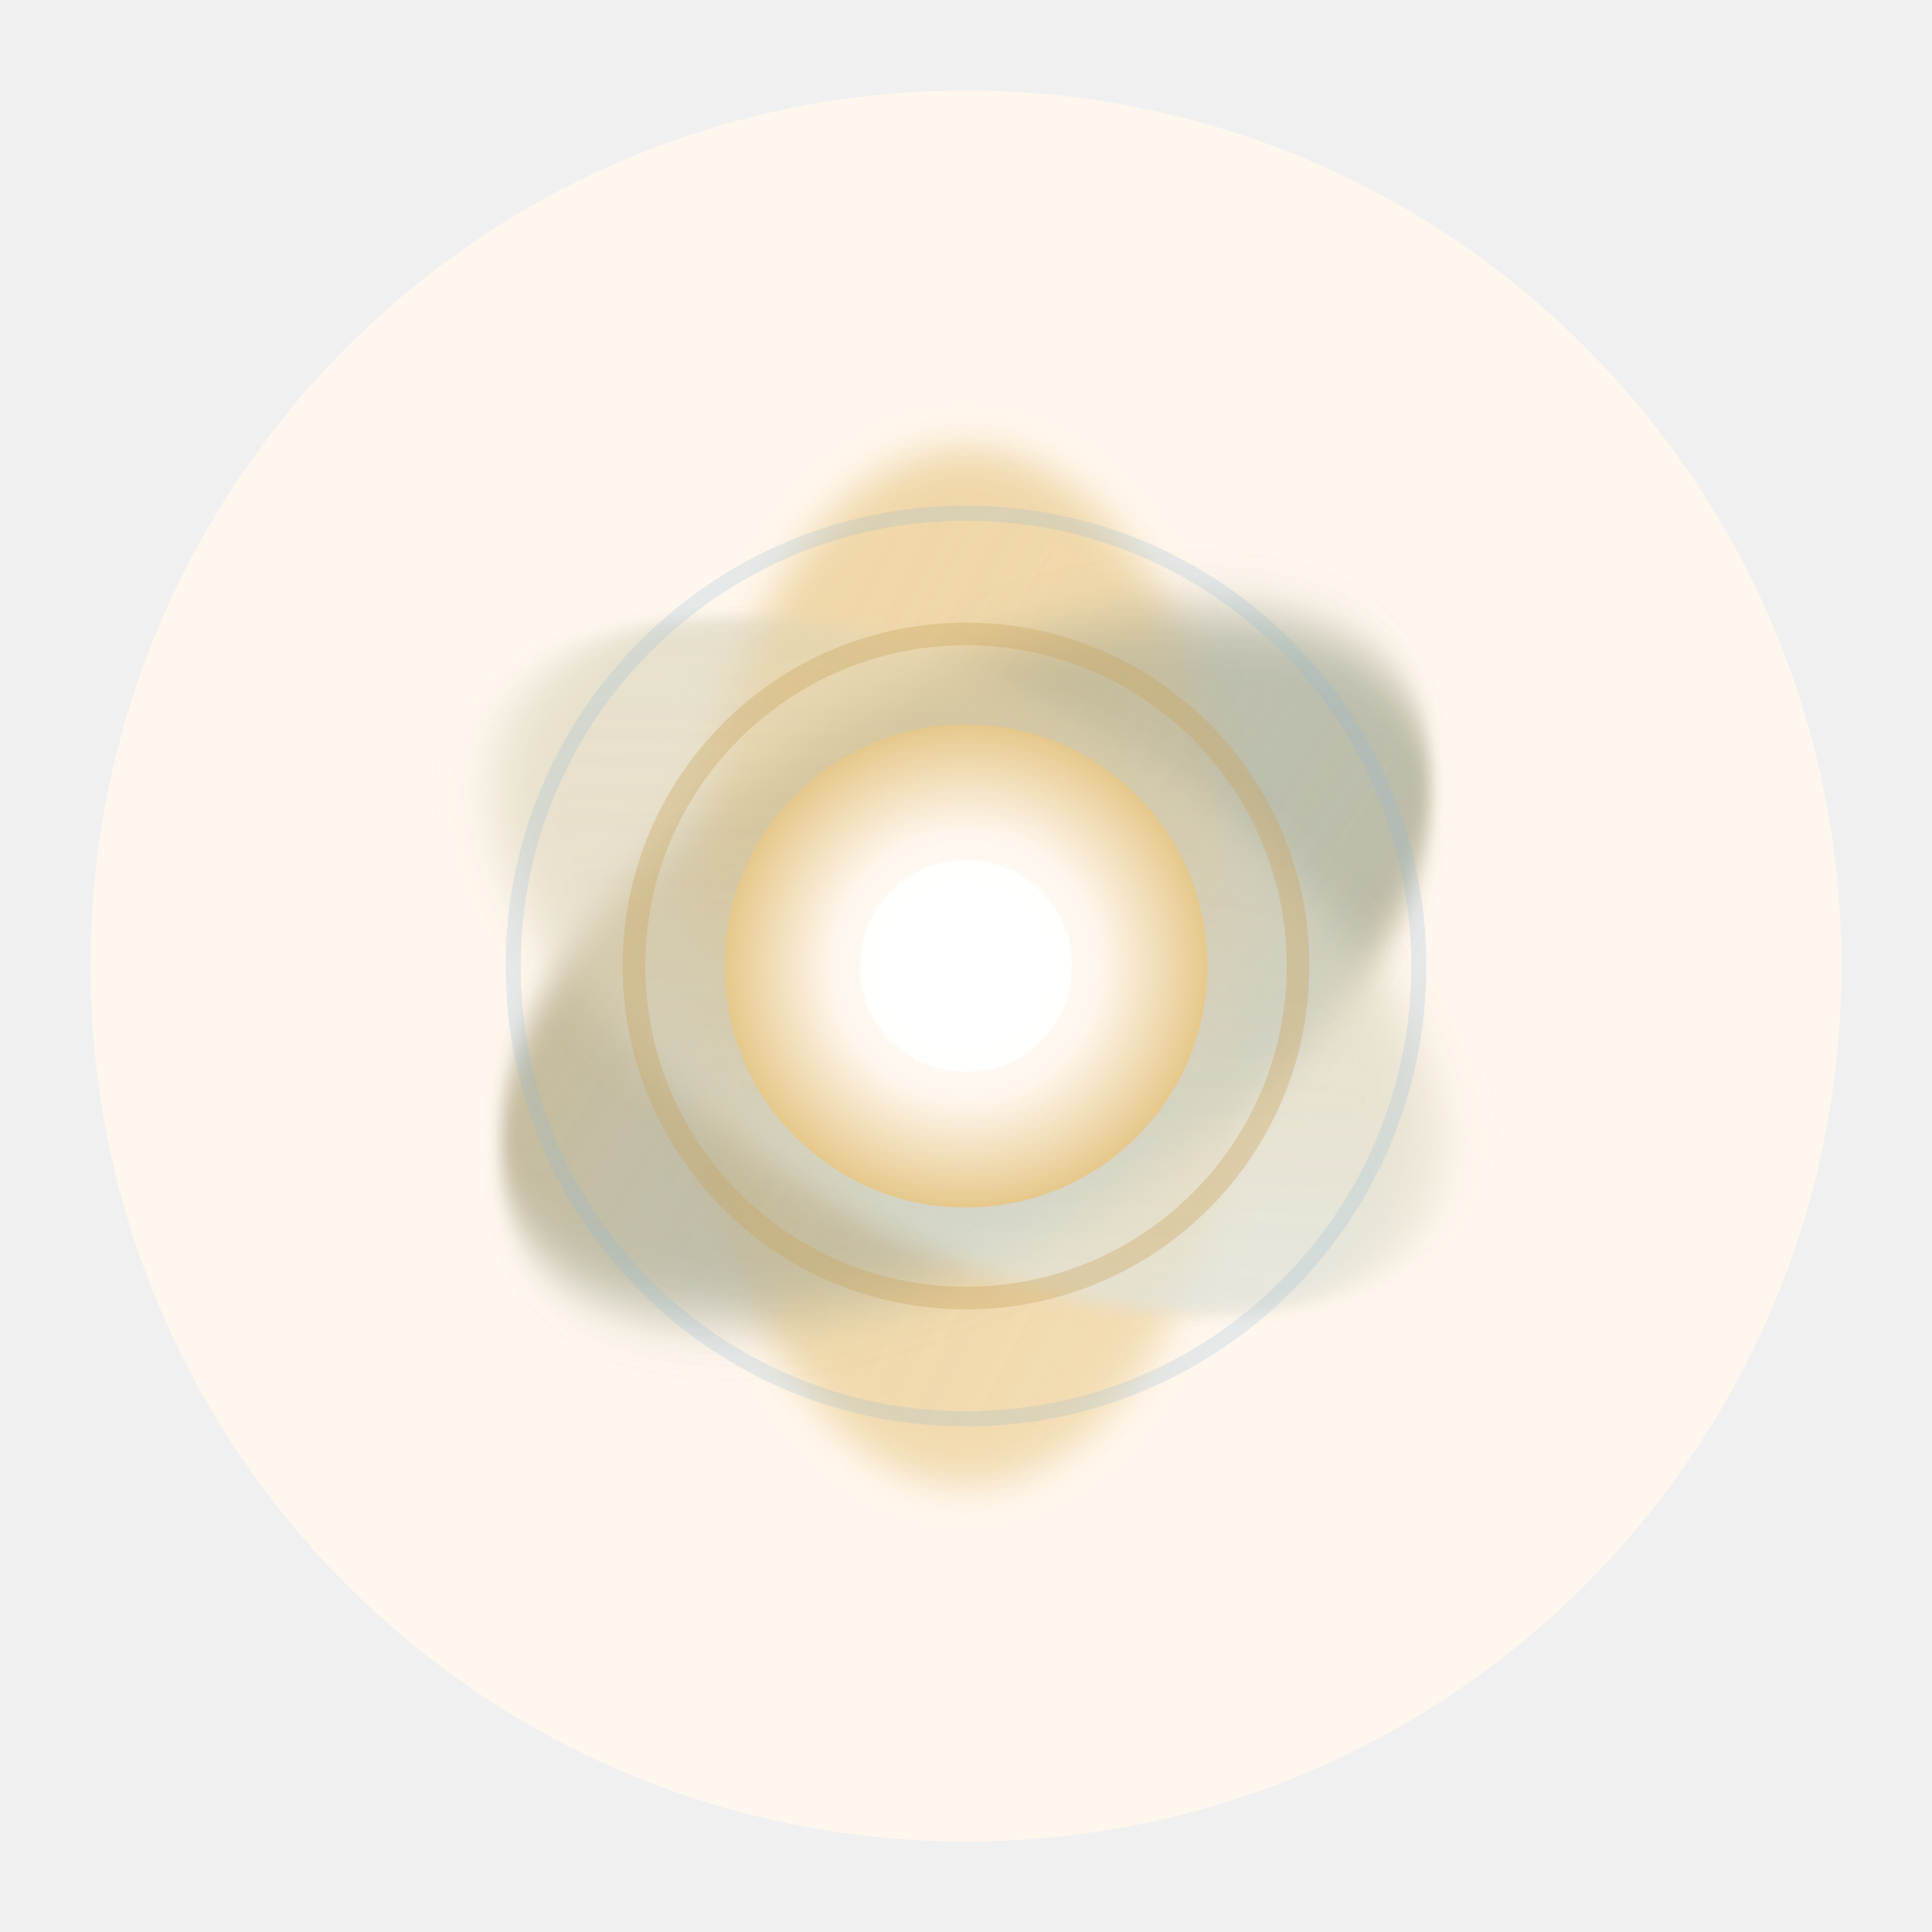
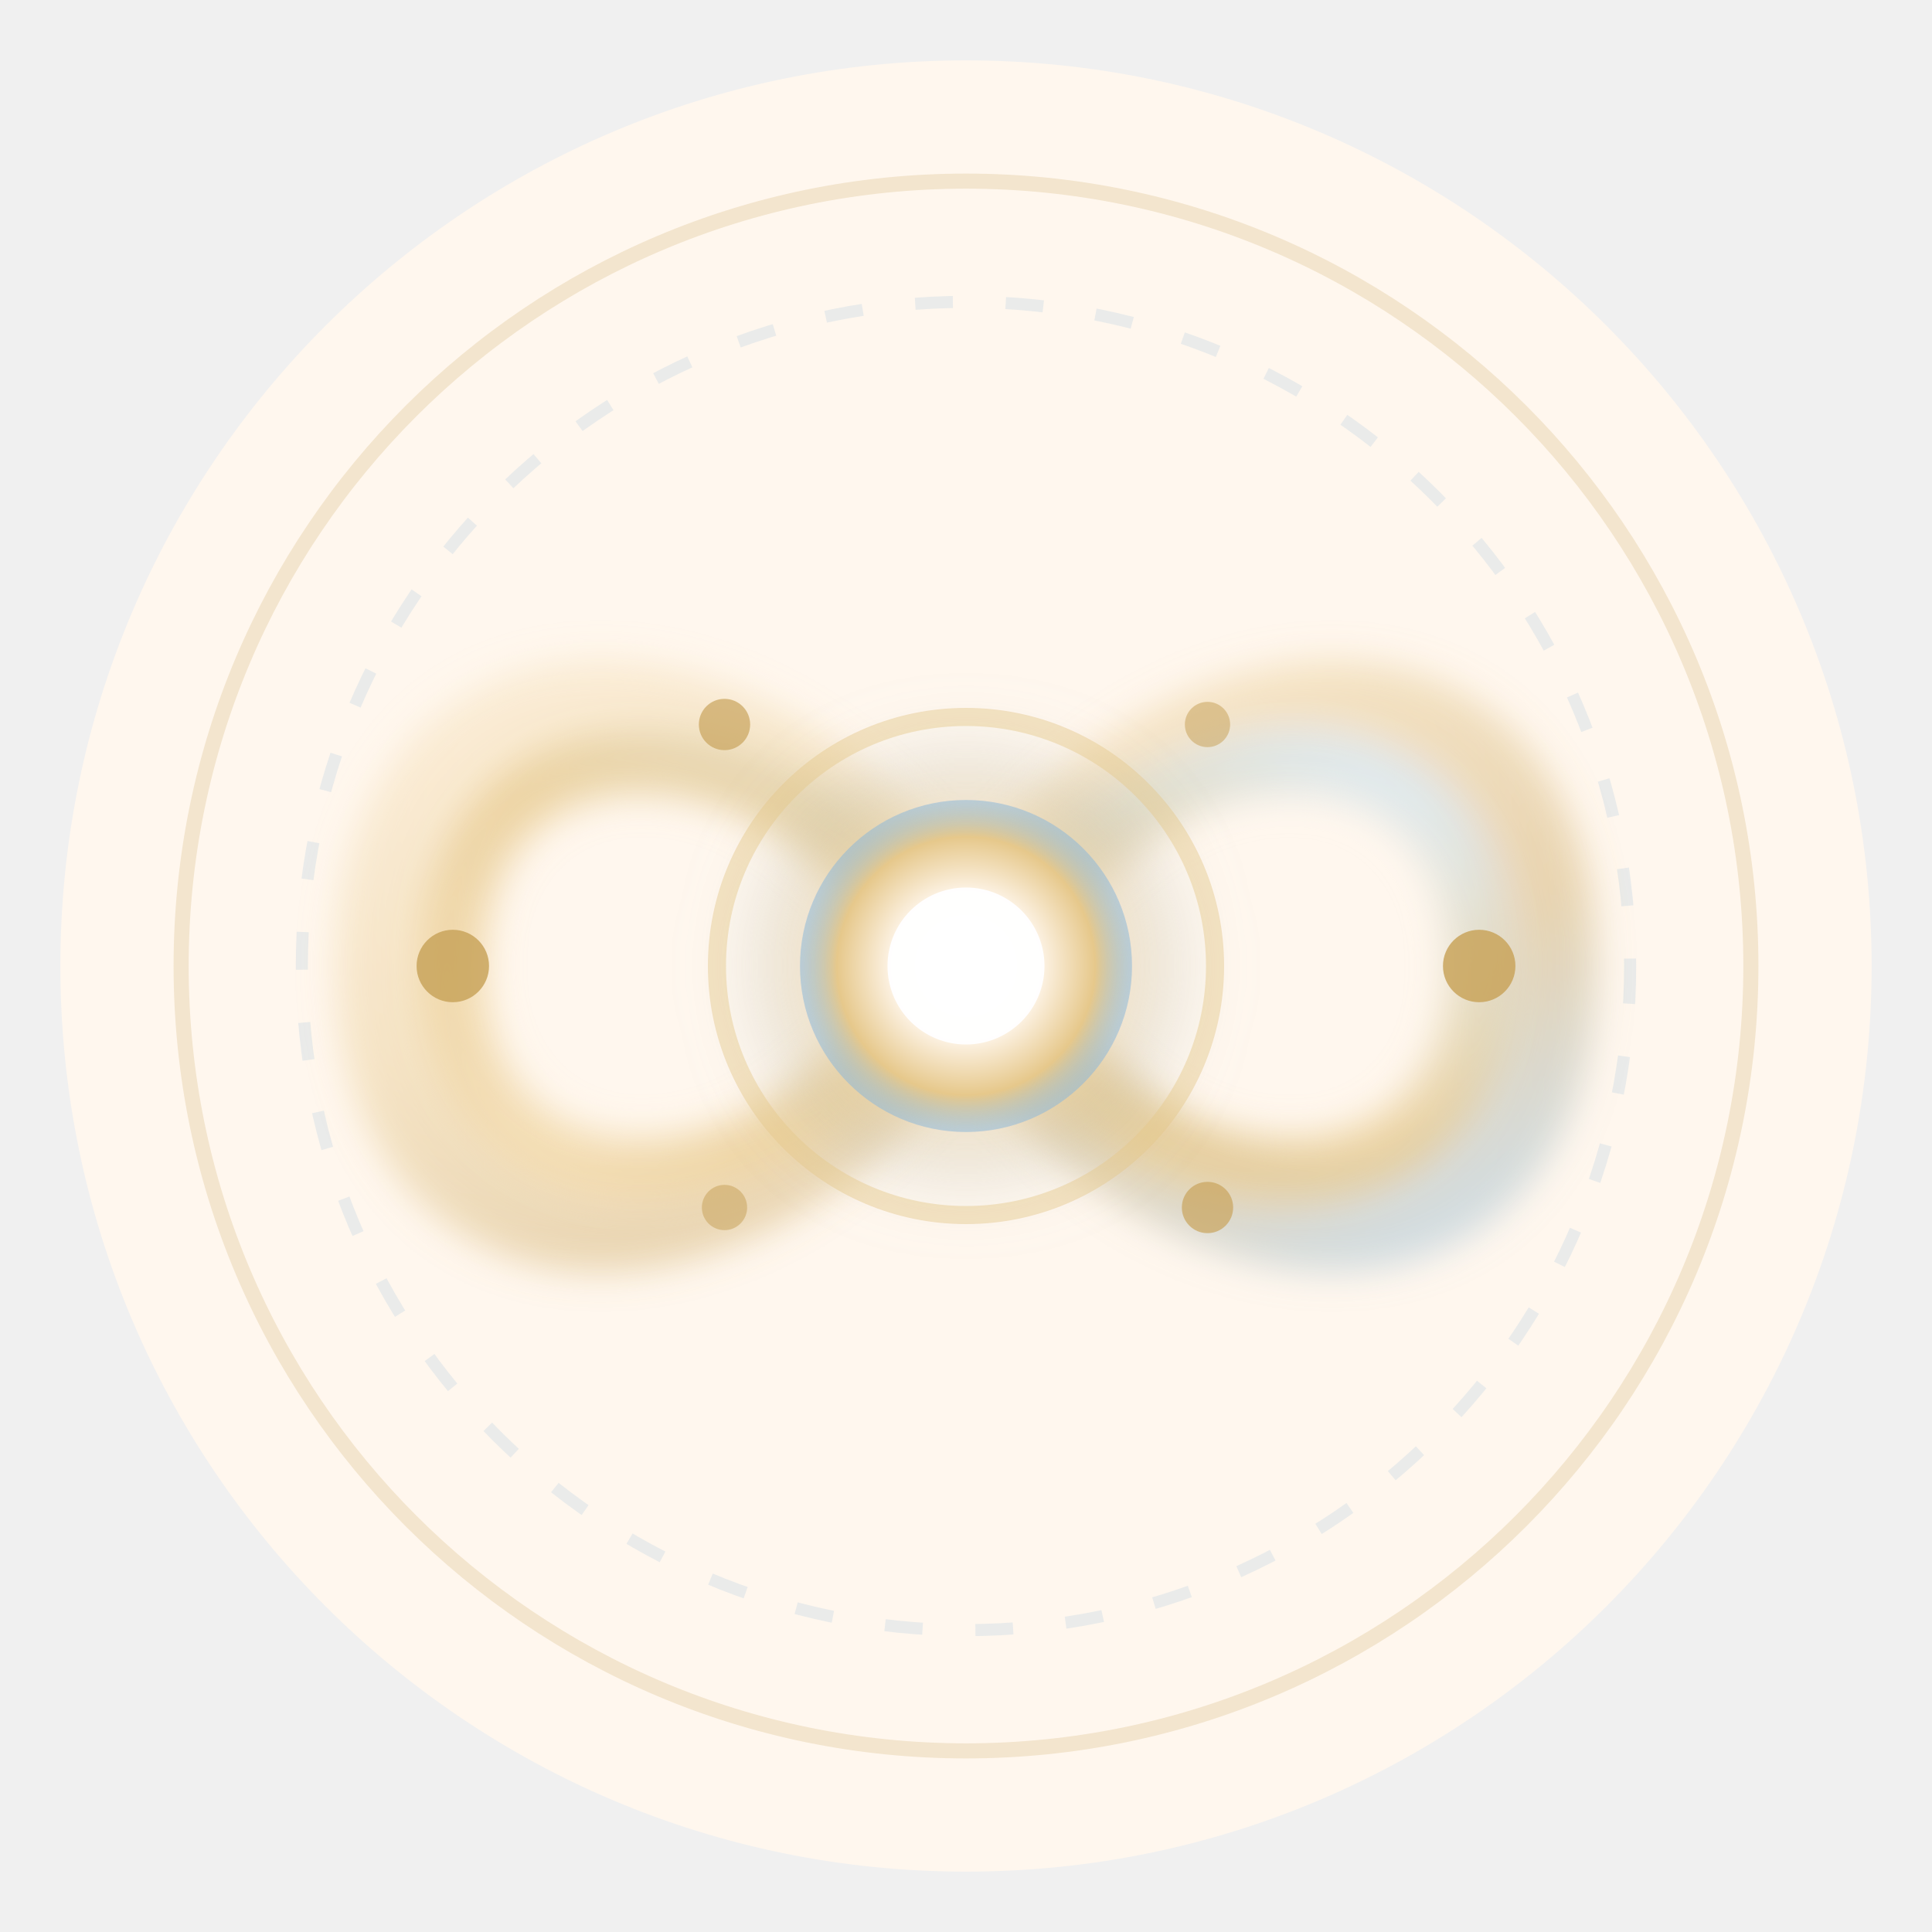
<svg xmlns="http://www.w3.org/2000/svg" viewBox="0 0 128 128" role="img" aria-label="SYLORA">
  <defs>
-     <radialGradient id="core" cx="50%" cy="50%" r="50%">
+     <radialGradient id="coreGlow" cx="50%" cy="50%" r="50%">
      <stop offset="0%" stop-color="#FFFFFF" />
-       <stop offset="55%" stop-color="#FFF7EE" />
-       <stop offset="100%" stop-color="#E6C88B" />
+       <stop offset="42%" stop-color="#FFF7EE" />
+       <stop offset="78%" stop-color="#E6C88B" />
+       <stop offset="100%" stop-color="#8EB8D8" stop-opacity="0.55" />
    </radialGradient>
-     <linearGradient id="p0" x1="0" y1="0" x2="1" y2="1">
-       <stop offset="0%" stop-color="#F5DEB3" stop-opacity="0.95" />
-       <stop offset="100%" stop-color="#E6C88B" stop-opacity="0.55" />
+     <linearGradient id="ribbon" x1="0" y1="0" x2="1" y2="1">
+       <stop offset="0%" stop-color="#F5DEB3" />
+       <stop offset="35%" stop-color="#E6C88B" />
+       <stop offset="68%" stop-color="#C9A45C" />
+       <stop offset="100%" stop-color="#8EB8D8" />
    </linearGradient>
-     <linearGradient id="p1" x1="1" y1="0" x2="0" y2="1">
-       <stop offset="0%" stop-color="#C9A45C" stop-opacity="0.92" />
-       <stop offset="100%" stop-color="#8EB8D8" stop-opacity="0.45" />
+     <linearGradient id="ribbonSoft" x1="1" y1="0" x2="0" y2="1">
+       <stop offset="0%" stop-color="#DCEEFF" stop-opacity="0.95" />
+       <stop offset="50%" stop-color="#E6C88B" stop-opacity="0.75" />
+       <stop offset="100%" stop-color="#F5DEB3" stop-opacity="0.9" />
    </linearGradient>
-     <linearGradient id="p2" x1="0" y1="1" x2="1" y2="0">
-       <stop offset="0%" stop-color="#DCEEFF" stop-opacity="0.9" />
-       <stop offset="100%" stop-color="#E6C88B" stop-opacity="0.5" />
-     </linearGradient>
-     <filter id="soft" x="-30%" y="-30%" width="160%" height="160%">
-       <feGaussianBlur stdDeviation="1.4" />
+     <filter id="softBlur" x="-40%" y="-40%" width="180%" height="180%">
+       <feGaussianBlur stdDeviation="1.2" />
+     </filter>
+     <filter id="coreBlur" x="-80%" y="-80%" width="260%" height="260%">
+       <feGaussianBlur stdDeviation="2.4" />
    </filter>
  </defs>
-   <circle cx="64" cy="64" r="58" fill="#FFF7EE" />
-   <g transform="translate(64 64)">
-     <ellipse rx="18" ry="34" fill="url(#p0)" opacity="0.88" transform="rotate(0)" filter="url(#soft)" />
-     <ellipse rx="18" ry="34" fill="url(#p1)" opacity="0.82" transform="rotate(60)" filter="url(#soft)" />
-     <ellipse rx="18" ry="34" fill="url(#p2)" opacity="0.8" transform="rotate(120)" filter="url(#soft)" />
-     <ellipse rx="18" ry="34" fill="url(#p0)" opacity="0.72" transform="rotate(180)" filter="url(#soft)" />
-     <ellipse rx="18" ry="34" fill="url(#p1)" opacity="0.7" transform="rotate(240)" filter="url(#soft)" />
-     <ellipse rx="18" ry="34" fill="url(#p2)" opacity="0.68" transform="rotate(300)" filter="url(#soft)" />
-     <circle r="16" fill="url(#core)" />
-     <circle r="7" fill="#FFFFFF" opacity="0.95" />
-     <circle r="22" fill="none" stroke="#C9A45C" stroke-opacity="0.35" stroke-width="1.5" />
-     <circle r="30" fill="none" stroke="#8EB8D8" stroke-opacity="0.22" stroke-width="1" />
+   <circle cx="64" cy="64" r="60" fill="#FFF7EE" />
+   <circle cx="64" cy="64" r="52" fill="none" stroke="#C9A45C" stroke-opacity="0.22" stroke-width="1" />
+   <circle cx="64" cy="64" r="44" fill="none" stroke="#8EB8D8" stroke-opacity="0.18" stroke-width="0.8" stroke-dasharray="2.5 3.5" />
+   <g transform="translate(64 64)" filter="url(#softBlur)">
+     <path d="M0,0          C14,-22 38,-22 38,0          C38,22 14,22 0,0          C-14,-22 -38,-22 -38,0          C-38,22 -14,22 0,0 Z" fill="none" stroke="url(#ribbon)" stroke-width="7.5" stroke-linecap="round" stroke-linejoin="round" opacity="0.42" />
+     <path d="M0,0          C12,-18 34,-18 34,0          C34,18 12,18 0,0          C-12,-18 -34,-18 -34,0          C-34,18 -12,18 0,0" fill="none" stroke="url(#ribbonSoft)" stroke-width="4.2" stroke-linecap="round" stroke-linejoin="round" opacity="0.95" />
  </g>
+   <g fill="#C9A45C">
+     <circle cx="30" cy="64" r="2.4" opacity="0.85" />
+     <circle cx="98" cy="64" r="2.4" opacity="0.85" />
+     <circle cx="48" cy="48" r="1.7" opacity="0.7" />
+     <circle cx="80" cy="80" r="1.7" opacity="0.7" />
+     <circle cx="48" cy="80" r="1.5" opacity="0.55" />
+     <circle cx="80" cy="48" r="1.5" opacity="0.55" />
+   </g>
+   <circle cx="64" cy="64" r="14" fill="url(#coreGlow)" filter="url(#coreBlur)" opacity="0.55" />
+   <circle cx="64" cy="64" r="11" fill="url(#coreGlow)" />
+   <circle cx="64" cy="64" r="5.2" fill="#FFFFFF" opacity="0.96" />
+   <circle cx="64" cy="64" r="16.5" fill="none" stroke="#E6C88B" stroke-opacity="0.45" stroke-width="1.2" />
</svg>
